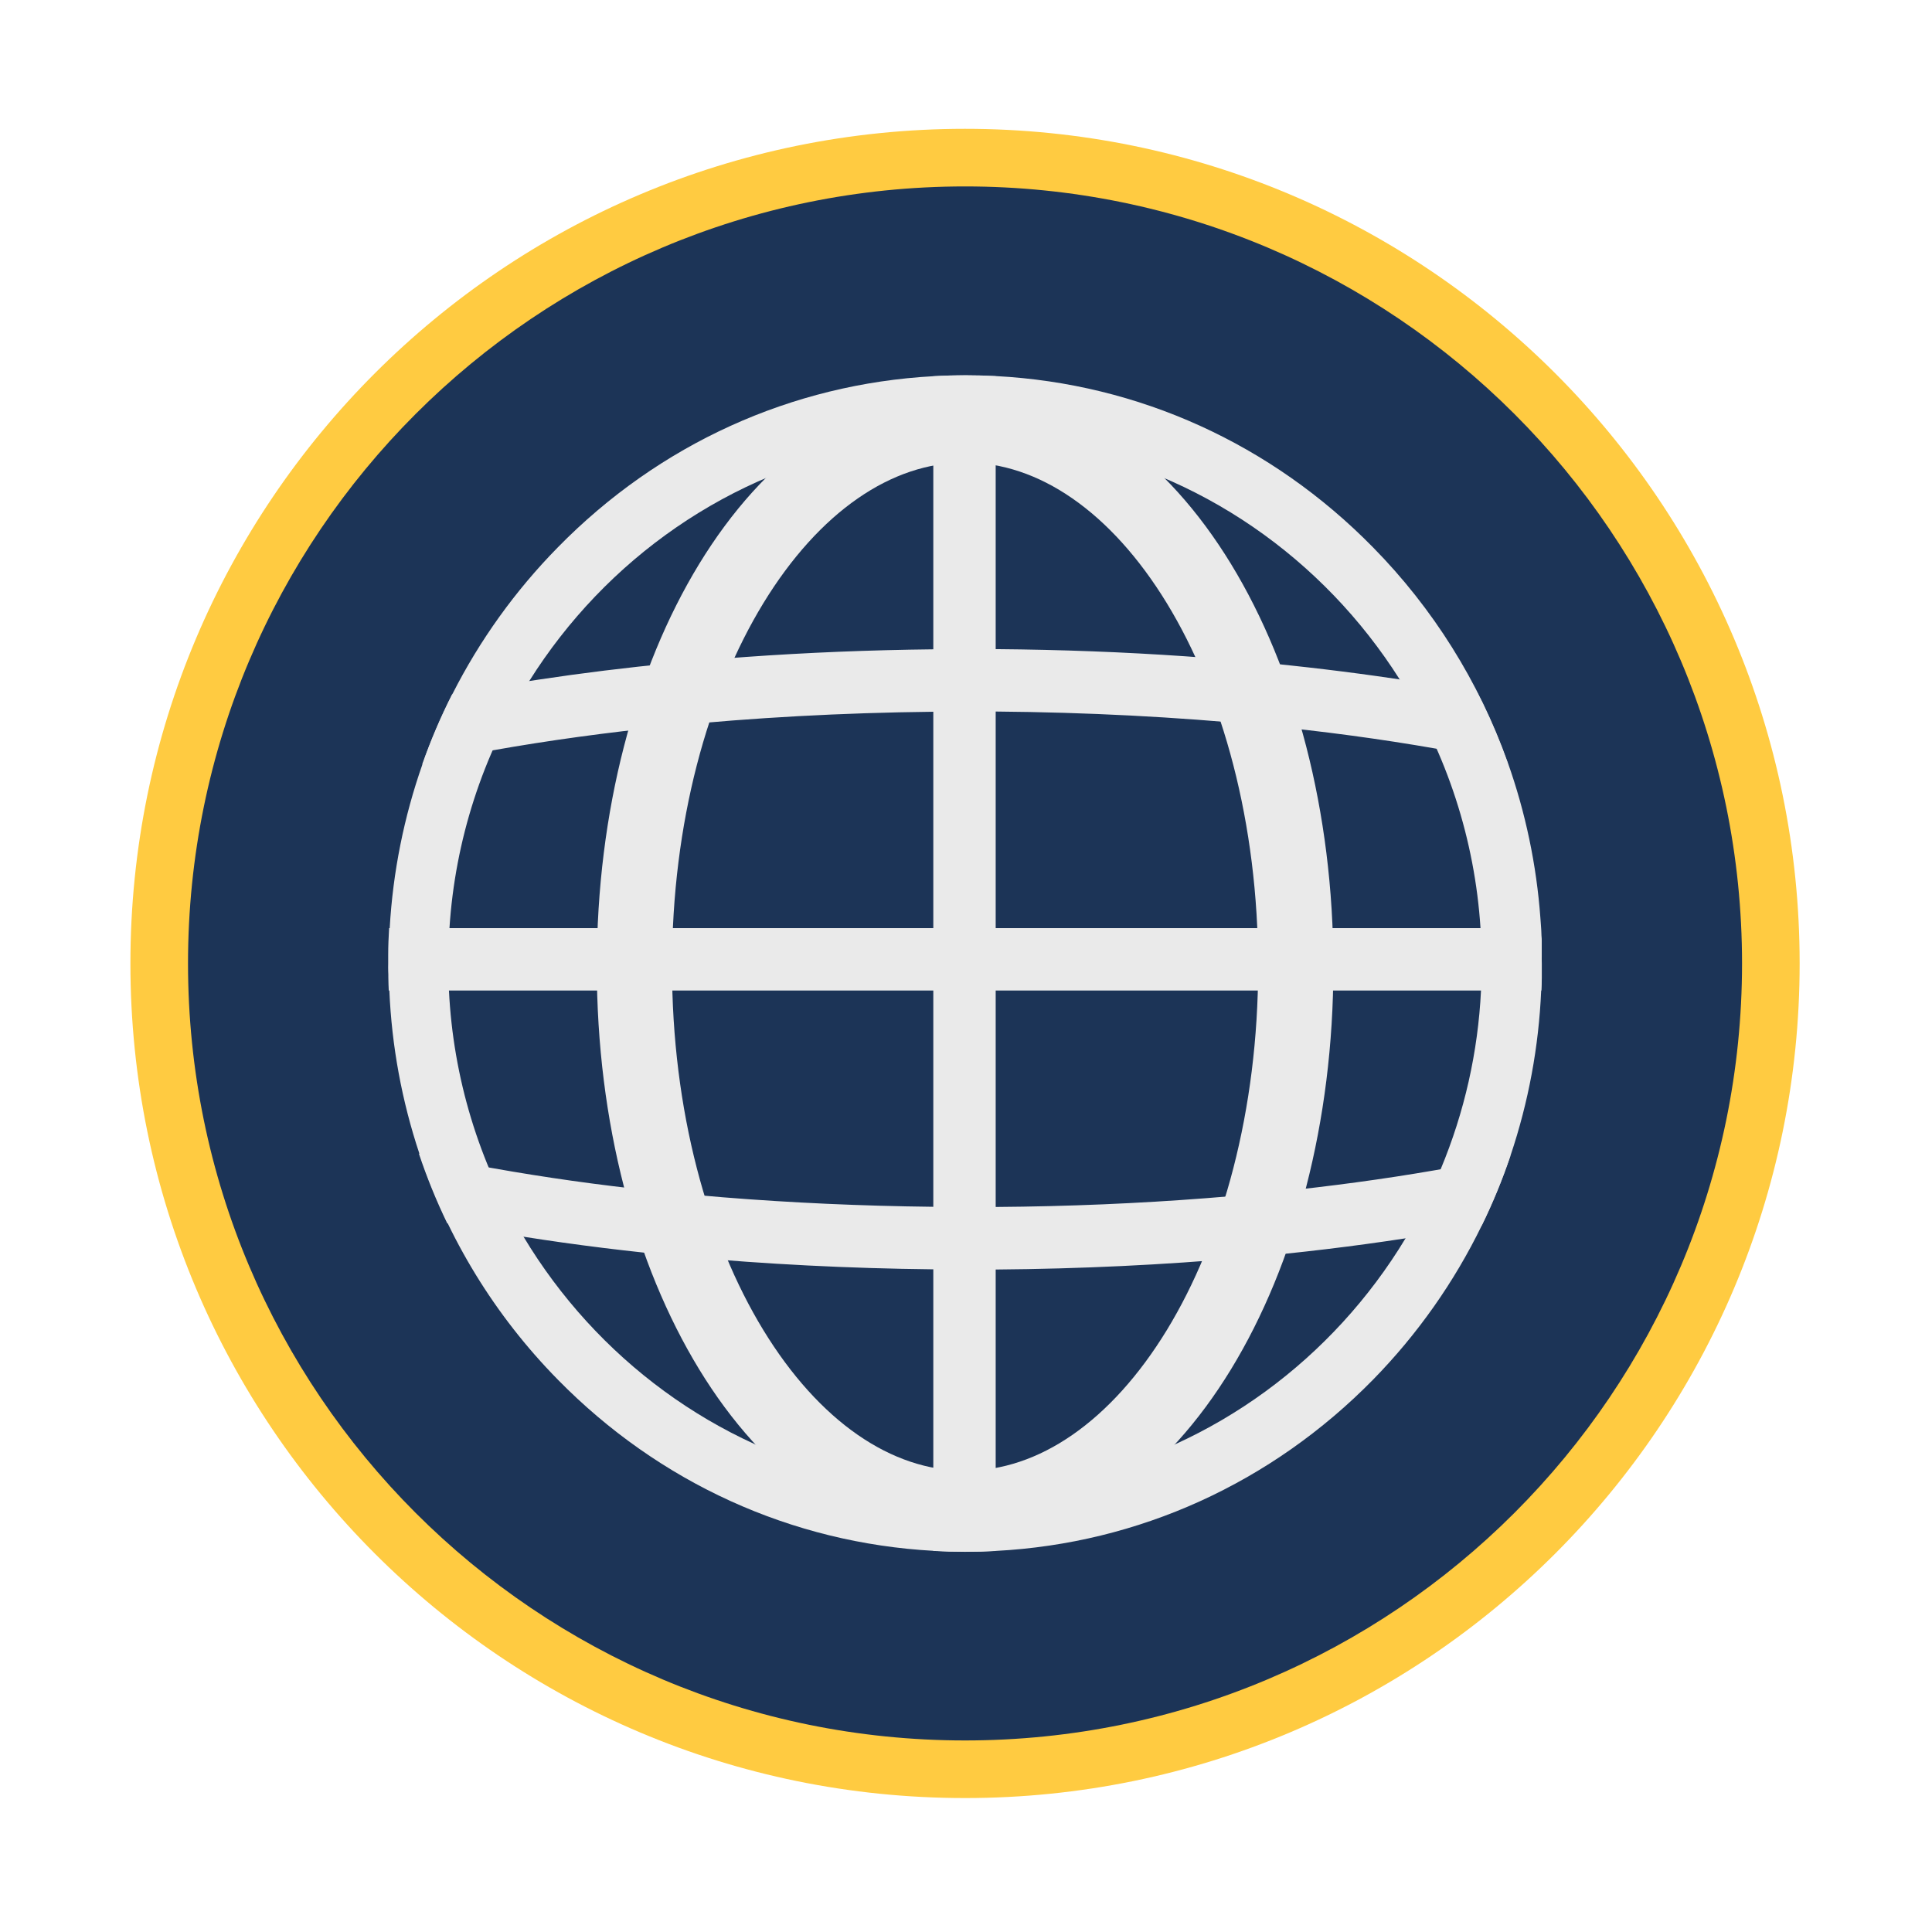
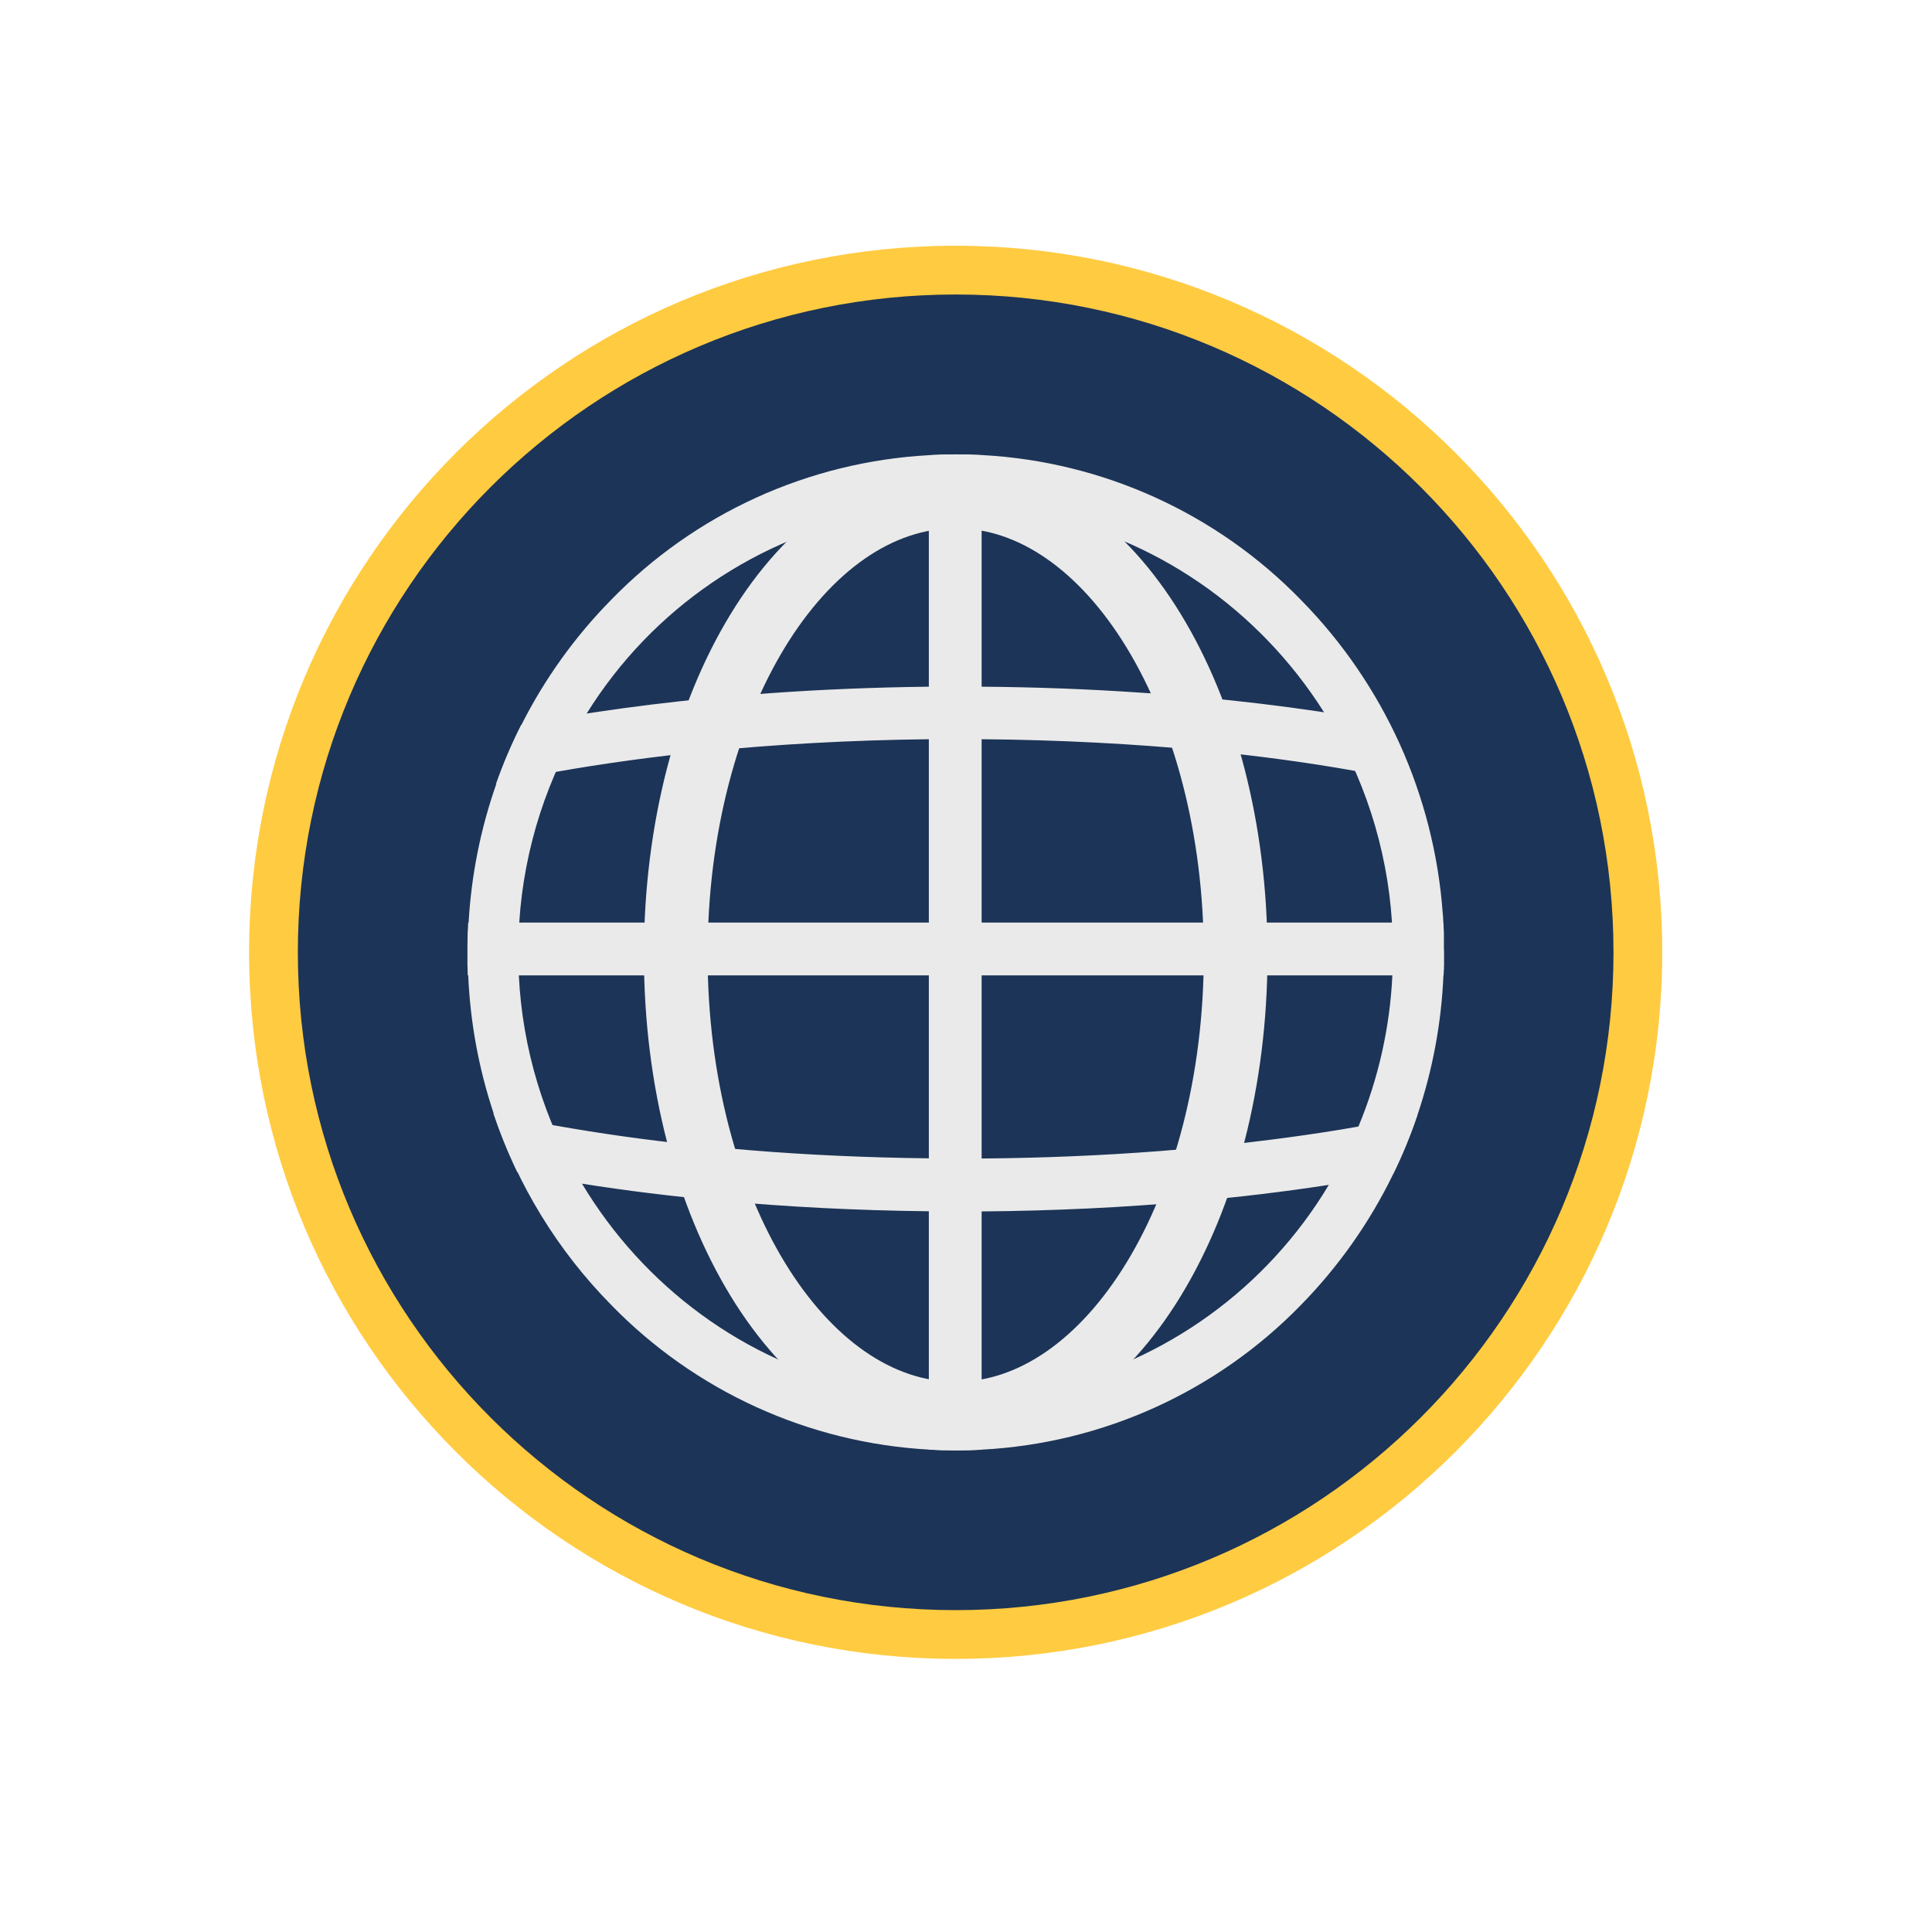
- <svg xmlns="http://www.w3.org/2000/svg" id="Stuff" viewBox="0 0 656 656">
+ <svg xmlns="http://www.w3.org/2000/svg" id="Layer_1" data-name="Layer 1" viewBox="0 0 576 576">
  <defs>
-     <style>.cls-1{fill:#ffcb41;}.cls-2{fill:#1c3457;}.cls-3{fill:#eaeaea;}.cls-4{fill:none;stroke:#eaeaea;stroke-miterlimit:10;stroke-width:25.54px;}</style>
+     <style>.cls-1{fill:#ffcb41;}.cls-2{fill:#1c3457;}.cls-3{fill:#eaeaea;}.cls-4{fill:none;stroke:#eaeaea;stroke-miterlimit:10;stroke-width:18.99px;}</style>
  </defs>
-   <circle class="cls-1" cx="327.67" cy="327.13" r="283.39" />
-   <circle class="cls-2" cx="327.67" cy="327.13" r="263.83" />
-   <path class="cls-3" d="M523.49,324.68l0-2v-.06l0-1.06c0-.56,0-1.11,0-1.66,0-.08,0-.16,0-.25,0-.53,0-1.08-.07-1.61s0-1-.06-1.46,0-1-.08-1.47,0-.68-.07-1c-.05-.83-.11-1.65-.18-2.47a201.92,201.92,0,0,0-11.11-52.84,199.56,199.56,0,0,0-45.7-72.93c-34.52-35.19-79.65-55.61-128-58.17q-5.19-.28-10.41-.28-5.4,0-10.77.31c-48.23,2.63-93.22,23-127.65,58.14a200,200,0,0,0-35.81,49.86,197.24,197.24,0,0,0-10.13,23.75,202.7,202.7,0,0,0-11.13,55.64c-.18,3-.28,6-.31,9.05,0,.49,0,1,0,1.47,0,.25,0,.5,0,.75v.76c0,.83,0,1.66,0,2.49s0,1.55.05,2.32c0,1.46.07,2.9.14,4.33a202.85,202.85,0,0,0,10.2,55.42,199.41,199.41,0,0,0,47,76.73c34.43,35.08,79.42,55.5,127.65,58.14q5.37.3,10.77.3,5.22,0,10.41-.28c48.37-2.55,93.5-23,128-58.16A200.19,200.19,0,0,0,503.18,416a196.41,196.41,0,0,0,9.7-23.61,202.75,202.75,0,0,0,10.42-56.09c.07-1.43.12-2.87.14-4.31,0-.77,0-1.55,0-2.34s0-1.66,0-2.49S523.5,325.51,523.49,324.68ZM489.17,397a178.74,178.74,0,0,1-11.92,23.46c-24.63,40.82-64.92,70.84-112.29,81.31,0,0,0,0,0,0a169.93,169.93,0,0,1-26.87,3.74c-3.44.22-6.92.32-10.41.32s-7.2-.11-10.77-.34a172.24,172.24,0,0,1-26.45-3.7c-47.58-10.51-88-40.73-112.67-81.83a179.57,179.57,0,0,1-25.35-83.65q-.23-4.54-.23-9.14,0-6.07.4-12a179.46,179.46,0,0,1,27.14-84c25.92-41.28,68-71,117.18-79.92h0a174.45,174.45,0,0,1,19.95-2.4c3.57-.23,7.15-.34,10.77-.34s7,.11,10.41.32a170.81,170.81,0,0,1,20.38,2.44h0c48.91,8.85,90.88,38.41,116.82,79.43a179.62,179.62,0,0,1,27.44,84.44q.4,6,.4,12c0,3.06-.07,6.11-.23,9.14A180,180,0,0,1,489.17,397Z" />
-   <ellipse class="cls-4" cx="327.69" cy="328.22" rx="112.28" ry="183.94" />
-   <path class="cls-3" d="M512.19,392.55q-11.21,2.38-23,4.46l-1.95.34h0c-17.28,3-35.44,5.44-54.29,7.38l-3.19.32q-9.9,1-20,1.77c-23.12,1.8-47.1,2.82-71.56,3h-.06c-3,0-6,0-9,0q-6,0-12-.06h-.25c-24.48-.28-48.46-1.37-71.58-3.24q-10-.81-19.75-1.82l-3.17-.32c-19.08-2-37.44-4.6-54.87-7.7l-1.6-.28q-11.76-2.11-22.93-4.54l-.76-.17a199,199,0,0,0,9.62,23.66l1.4.28q12,2.31,24.52,4.29c17.62,2.79,36.06,5.07,55.09,6.82,27,2.49,55.19,3.94,84,4.25q6.08.06,12.21.07,4.5,0,9,0c28.92-.23,57.21-1.59,84.31-4h0c18.94-1.68,37.28-3.89,54.85-6.59q12.62-2,24.66-4.21l1.27-.24a196.41,196.41,0,0,0,9.7-23.61ZM167.26,254.78c18.93-3.36,39-6.11,59.78-8.21,28.65-2.89,58.86-4.55,89.86-4.9q6.09-.06,12.21-.07,4.5,0,9,0c31.08.26,61.38,1.84,90.16,4.64,20.75,2,40.7,4.7,59.59,8q12,2.07,23.31,4.46l.66.13a199,199,0,0,0-10.21-23.68l-1.24-.23q-12.24-2.28-25.06-4.21l-2.19-.33c-15.16-2.24-30.88-4.13-47-5.63l-5.74-.52q-9-.78-18.08-1.4c-20.73-1.43-42.07-2.24-63.76-2.42h-.4c-3,0-6,0-9,0-4.05,0-8.1,0-12.12.06h-.09c-21.67.24-43,1.12-63.68,2.59q-9.22.66-18.28,1.47l-6.65.62h0c-15.58,1.52-30.74,3.39-45.38,5.6l-3.16.48q-12.77,2-24.94,4.31l-1.36.26a197.24,197.24,0,0,0-10.13,23.75l.79-.18Q155.37,256.89,167.26,254.78Z" />
-   <path class="cls-3" d="M338.08,127.73v398.9q-5.19.29-10.41.28-5.4,0-10.77-.3V127.76q5.37-.32,10.77-.31Q332.89,127.45,338.08,127.73Z" />
-   <path class="cls-3" d="M523.51,327.18c0,.83,0,1.66,0,2.49s0,1.57,0,2.34c0,1.44-.07,2.88-.14,4.31H132c-.07-1.43-.12-2.87-.14-4.33,0-.77,0-1.54-.05-2.32s0-1.66,0-2.49v-.76c0-.25,0-.5,0-.75,0-.49,0-1,0-1.47,0-3,.13-6,.31-9.05h391c0,.48.06,1,.08,1.47s0,1,.06,1.46.06,1.08.07,1.61c0,.09,0,.17,0,.25,0,.55,0,1.1,0,1.66l0,1.06v.06c0,.65,0,1.31,0,2C523.5,325.51,523.51,326.34,523.51,327.18Z" />
+   <circle class="cls-1" cx="284.92" cy="283.92" r="210.66" />
+   <circle class="cls-2" cx="284.92" cy="283.92" r="196.12" />
+   <path class="cls-3" d="M430.48,282.1v-3.74a9.63,9.63,0,0,0-.05-1.2c-.05-.39,0-.74-.05-1.08s0-.75-.06-1.1,0-.5-.05-.74c0-.62-.08-1.23-.13-1.84a148.62,148.62,0,0,0-42.23-93.49,143.26,143.26,0,0,0-95.15-43.24q-3.86-.21-7.74-.21t-8,.24a143,143,0,0,0-94.89,43.21A148.57,148.57,0,0,0,155.51,216,146.67,146.67,0,0,0,148,233.63,150.58,150.58,0,0,0,139.71,275c-.14,2.23-.21,4.46-.23,6.73v4.06c0,.62,0,1.16,0,1.73,0,1.08.05,2.15.11,3.22a150.46,150.46,0,0,0,7.58,41.19,148.21,148.21,0,0,0,34.94,57A143.19,143.19,0,0,0,277,432.18c2.67.15,5.33.22,8,.22s5.17-.07,7.74-.21A143.17,143.17,0,0,0,387.92,389a148.69,148.69,0,0,0,27.46-39,144.72,144.72,0,0,0,7.21-17.55,150.33,150.33,0,0,0,7.75-41.69c.05-1.07.09-2.14.1-3.21v-3.59C430.44,283.32,430.49,282.71,430.48,282.1ZM405,335.86a132.84,132.84,0,0,1-8.86,17.44,130.92,130.92,0,0,1-83.47,60.44h0a128.09,128.09,0,0,1-20,2.78c-2.55.16-5.14.23-7.73.23s-5.36-.08-8-.25a126.57,126.57,0,0,1-19.66-2.75c-35.37-7.81-65.42-30.27-83.75-60.83a133.47,133.47,0,0,1-18.85-62.18q-.16-3.37-.17-6.79,0-4.51.3-8.92A133.37,133.37,0,0,1,175,212.59a130.67,130.67,0,0,1,87.11-59.41h0a129.35,129.35,0,0,1,14.83-1.79c2.65-.17,5.31-.25,8-.25s5.21.08,7.74.24a128.58,128.58,0,0,1,15.15,1.81h0c36.36,6.58,67.56,28.56,86.84,59.05A133.56,133.56,0,0,1,415,275c.2,3,.29,5.94.29,8.92,0,2.27-.05,4.54-.17,6.79A133.65,133.65,0,0,1,405,335.86Z" />
+   <ellipse class="cls-4" cx="284.93" cy="284.73" rx="83.46" ry="136.73" />
+   <path class="cls-3" d="M422.08,332.55q-8.32,1.77-17.1,3.31l-1.45.26h0c-12.84,2.23-26.34,4-40.35,5.48l-2.37.24c-4.91.5-9.86.93-14.87,1.32-17.19,1.33-35,2.09-53.19,2.23H286c-3,0-5.95,0-8.92-.05h-.18c-18.2-.21-36-1-53.21-2.41q-7.44-.6-14.68-1.35l-2.36-.24c-14.18-1.48-27.83-3.42-40.79-5.72l-1.19-.21q-8.75-1.57-17-3.37l-.57-.13a150.65,150.65,0,0,0,7.15,17.59l1,.2q8.93,1.73,18.23,3.19c13.1,2.08,26.81,3.77,40.95,5.07,20.07,1.85,41,2.93,62.44,3.16,3,0,6,.05,9.08.05h6.69c21.5-.17,42.53-1.18,62.67-3h0c14.08-1.25,27.71-2.89,40.77-4.9q9.39-1.49,18.33-3.13l.95-.18a145.68,145.68,0,0,0,7.21-17.55ZM165.68,230.14c14.07-2.5,29-4.54,44.44-6.11,21.29-2.14,43.75-3.38,66.79-3.64,3,0,6,0,9.08,0h6.69c23.1.19,45.63,1.37,67,3.45,15.42,1.49,30.25,3.49,44.3,6q8.91,1.53,17.32,3.31l.49.1a145.65,145.65,0,0,0-7.59-17.6l-.92-.18q-9.09-1.69-18.63-3.12l-1.62-.25c-11.27-1.67-23-3.07-34.94-4.19l-4.27-.38q-6.69-.59-13.44-1c-15.41-1.07-31.27-1.67-47.39-1.8h-7c-3,0-6,0-9,0h-.07c-16.11.18-32,.84-47.33,1.93q-6.86.49-13.59,1.09l-5,.46h0c-11.58,1.13-22.85,2.52-33.73,4.16l-2.35.36q-9.5,1.49-18.54,3.21l-1,.19a146.67,146.67,0,0,0-7.53,17.65l.59-.13Q156.84,231.71,165.68,230.14Z" />
+   <path class="cls-3" d="M292.66,135.7V432.22c-2.58.14-5.15.21-7.74.2s-5.35-.07-8-.22V135.72q4-.24,8-.23C287.51,135.49,290.08,135.56,292.66,135.7Z" />
+   <path class="cls-3" d="M430.5,284v3.59c0,1.07-.06,2.14-.11,3.2H139.47c-.05-1.06-.09-2.13-.11-3.22,0-.57,0-1.14,0-1.72s0-1.24,0-1.85v-2.22c0-2.23.09-4.46.23-6.73H430.21c0,.36,0,.75.06,1.1s0,.74,0,1.08,0,.8.05,1.2v3.74A8.44,8.44,0,0,1,430.5,284Z" />
</svg>
